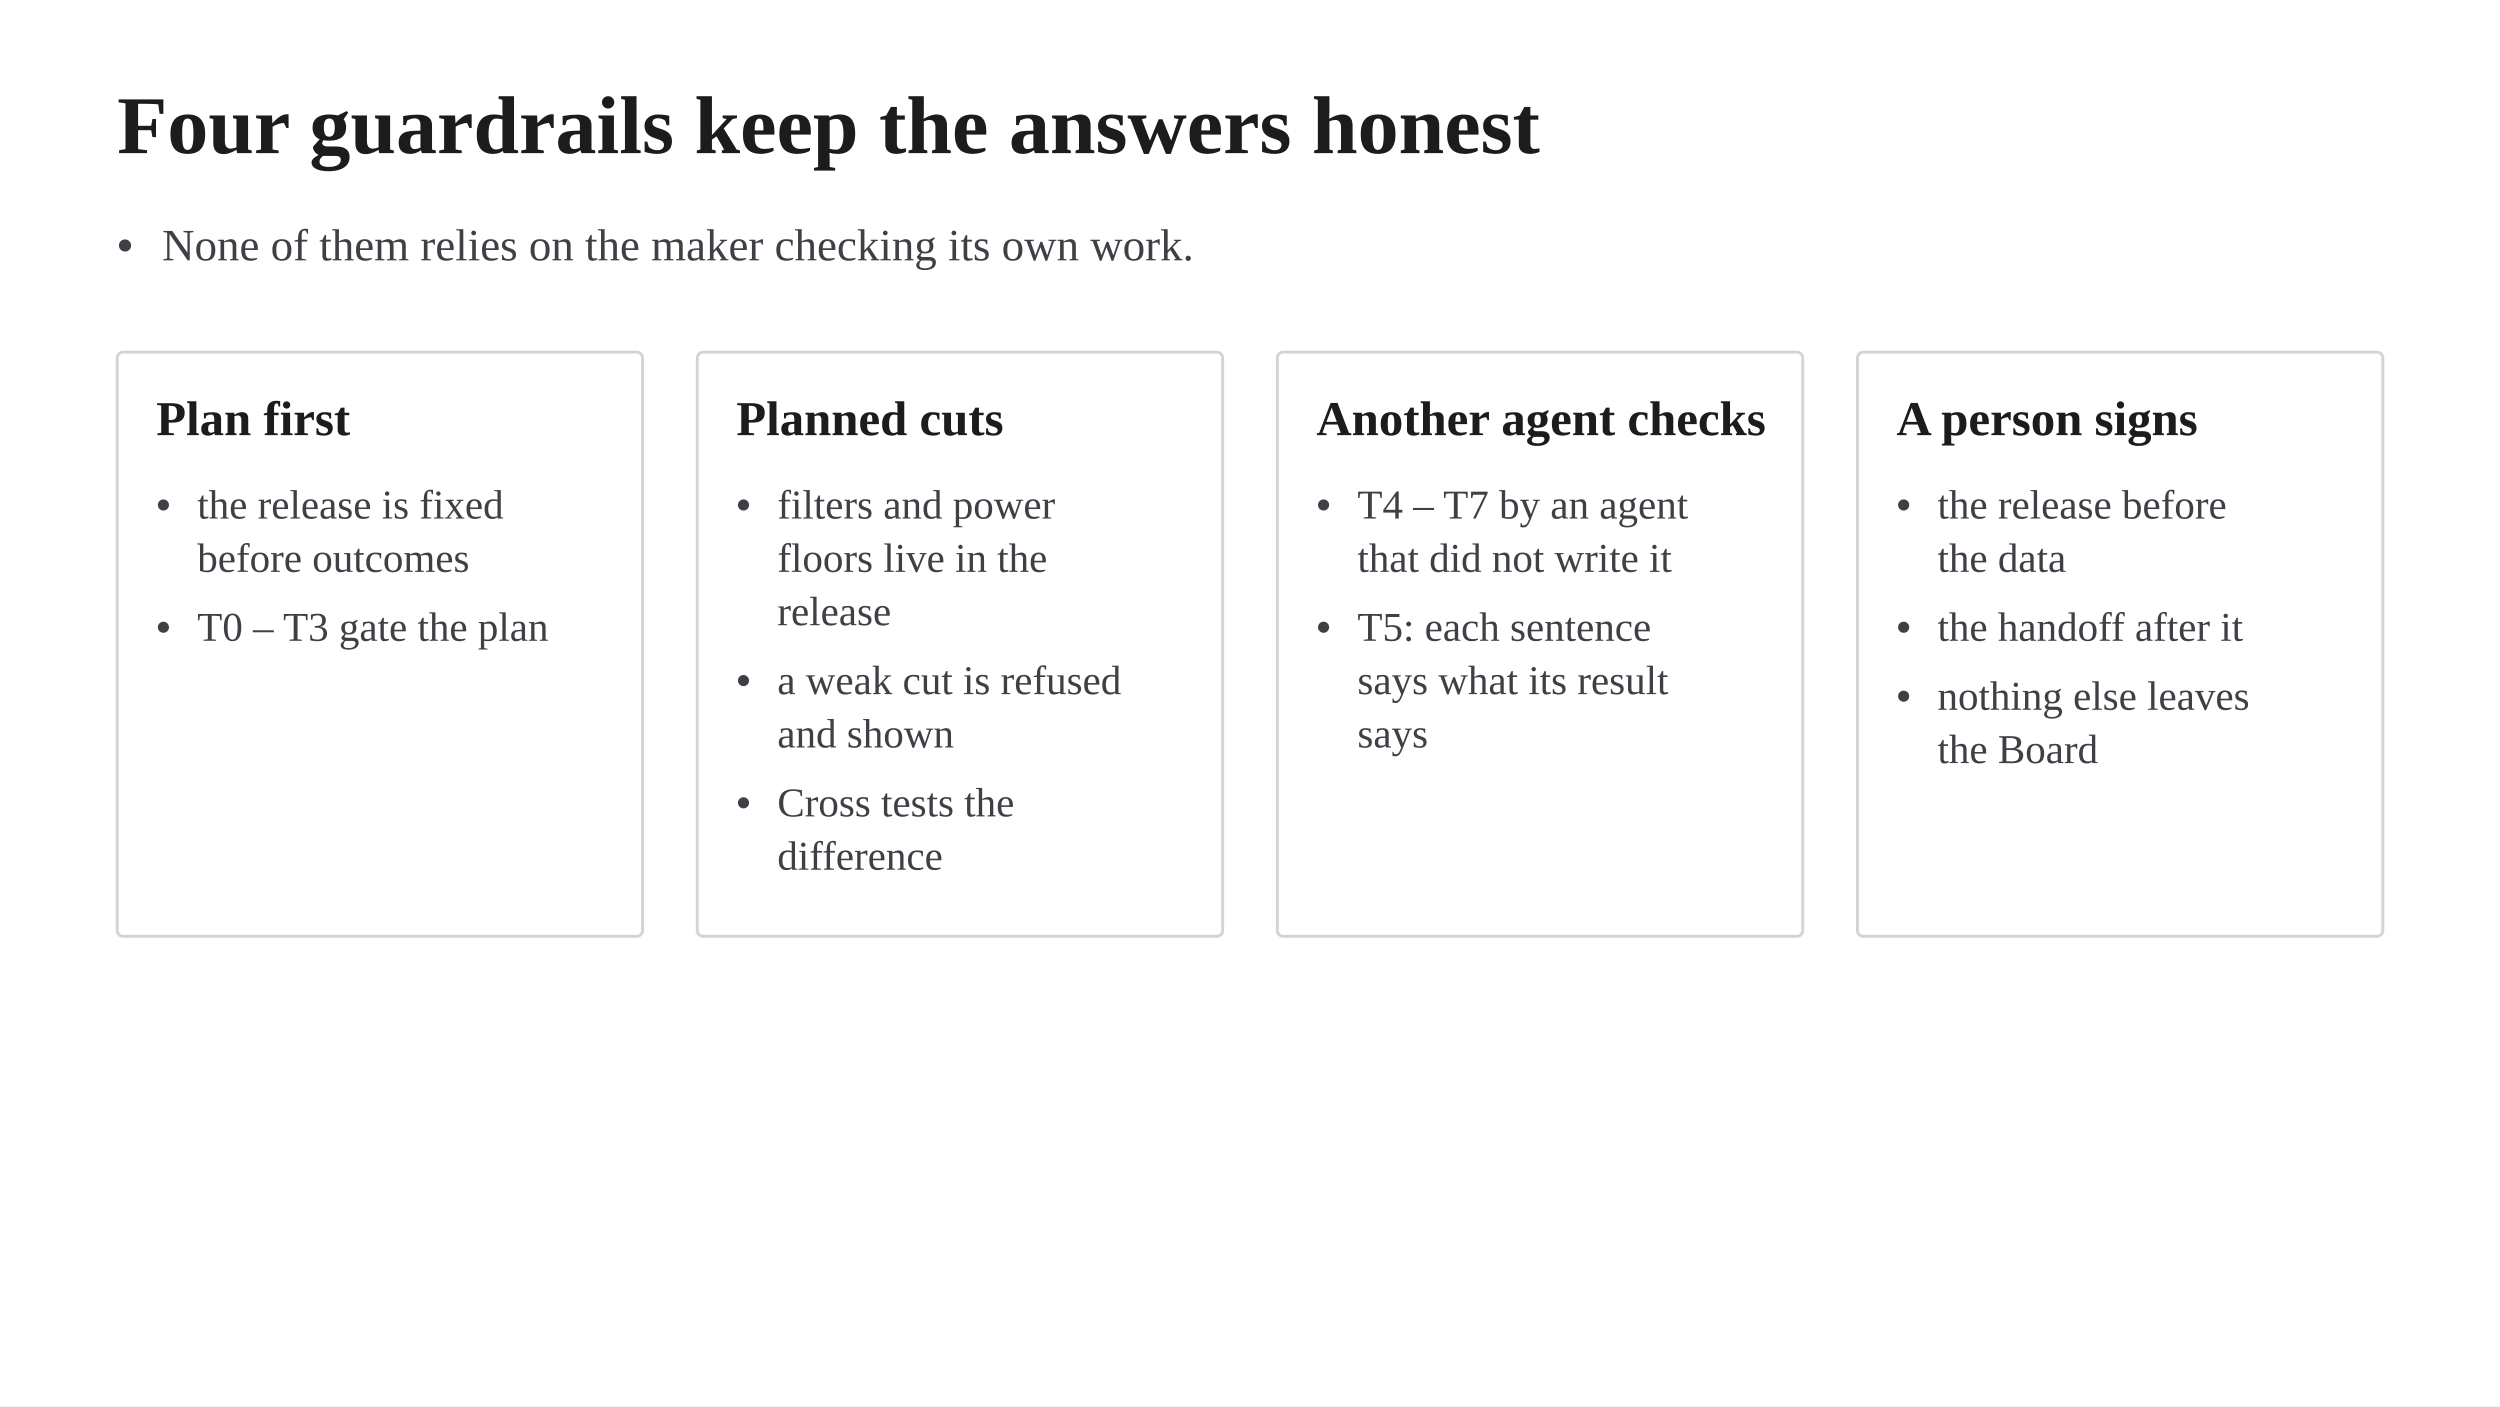
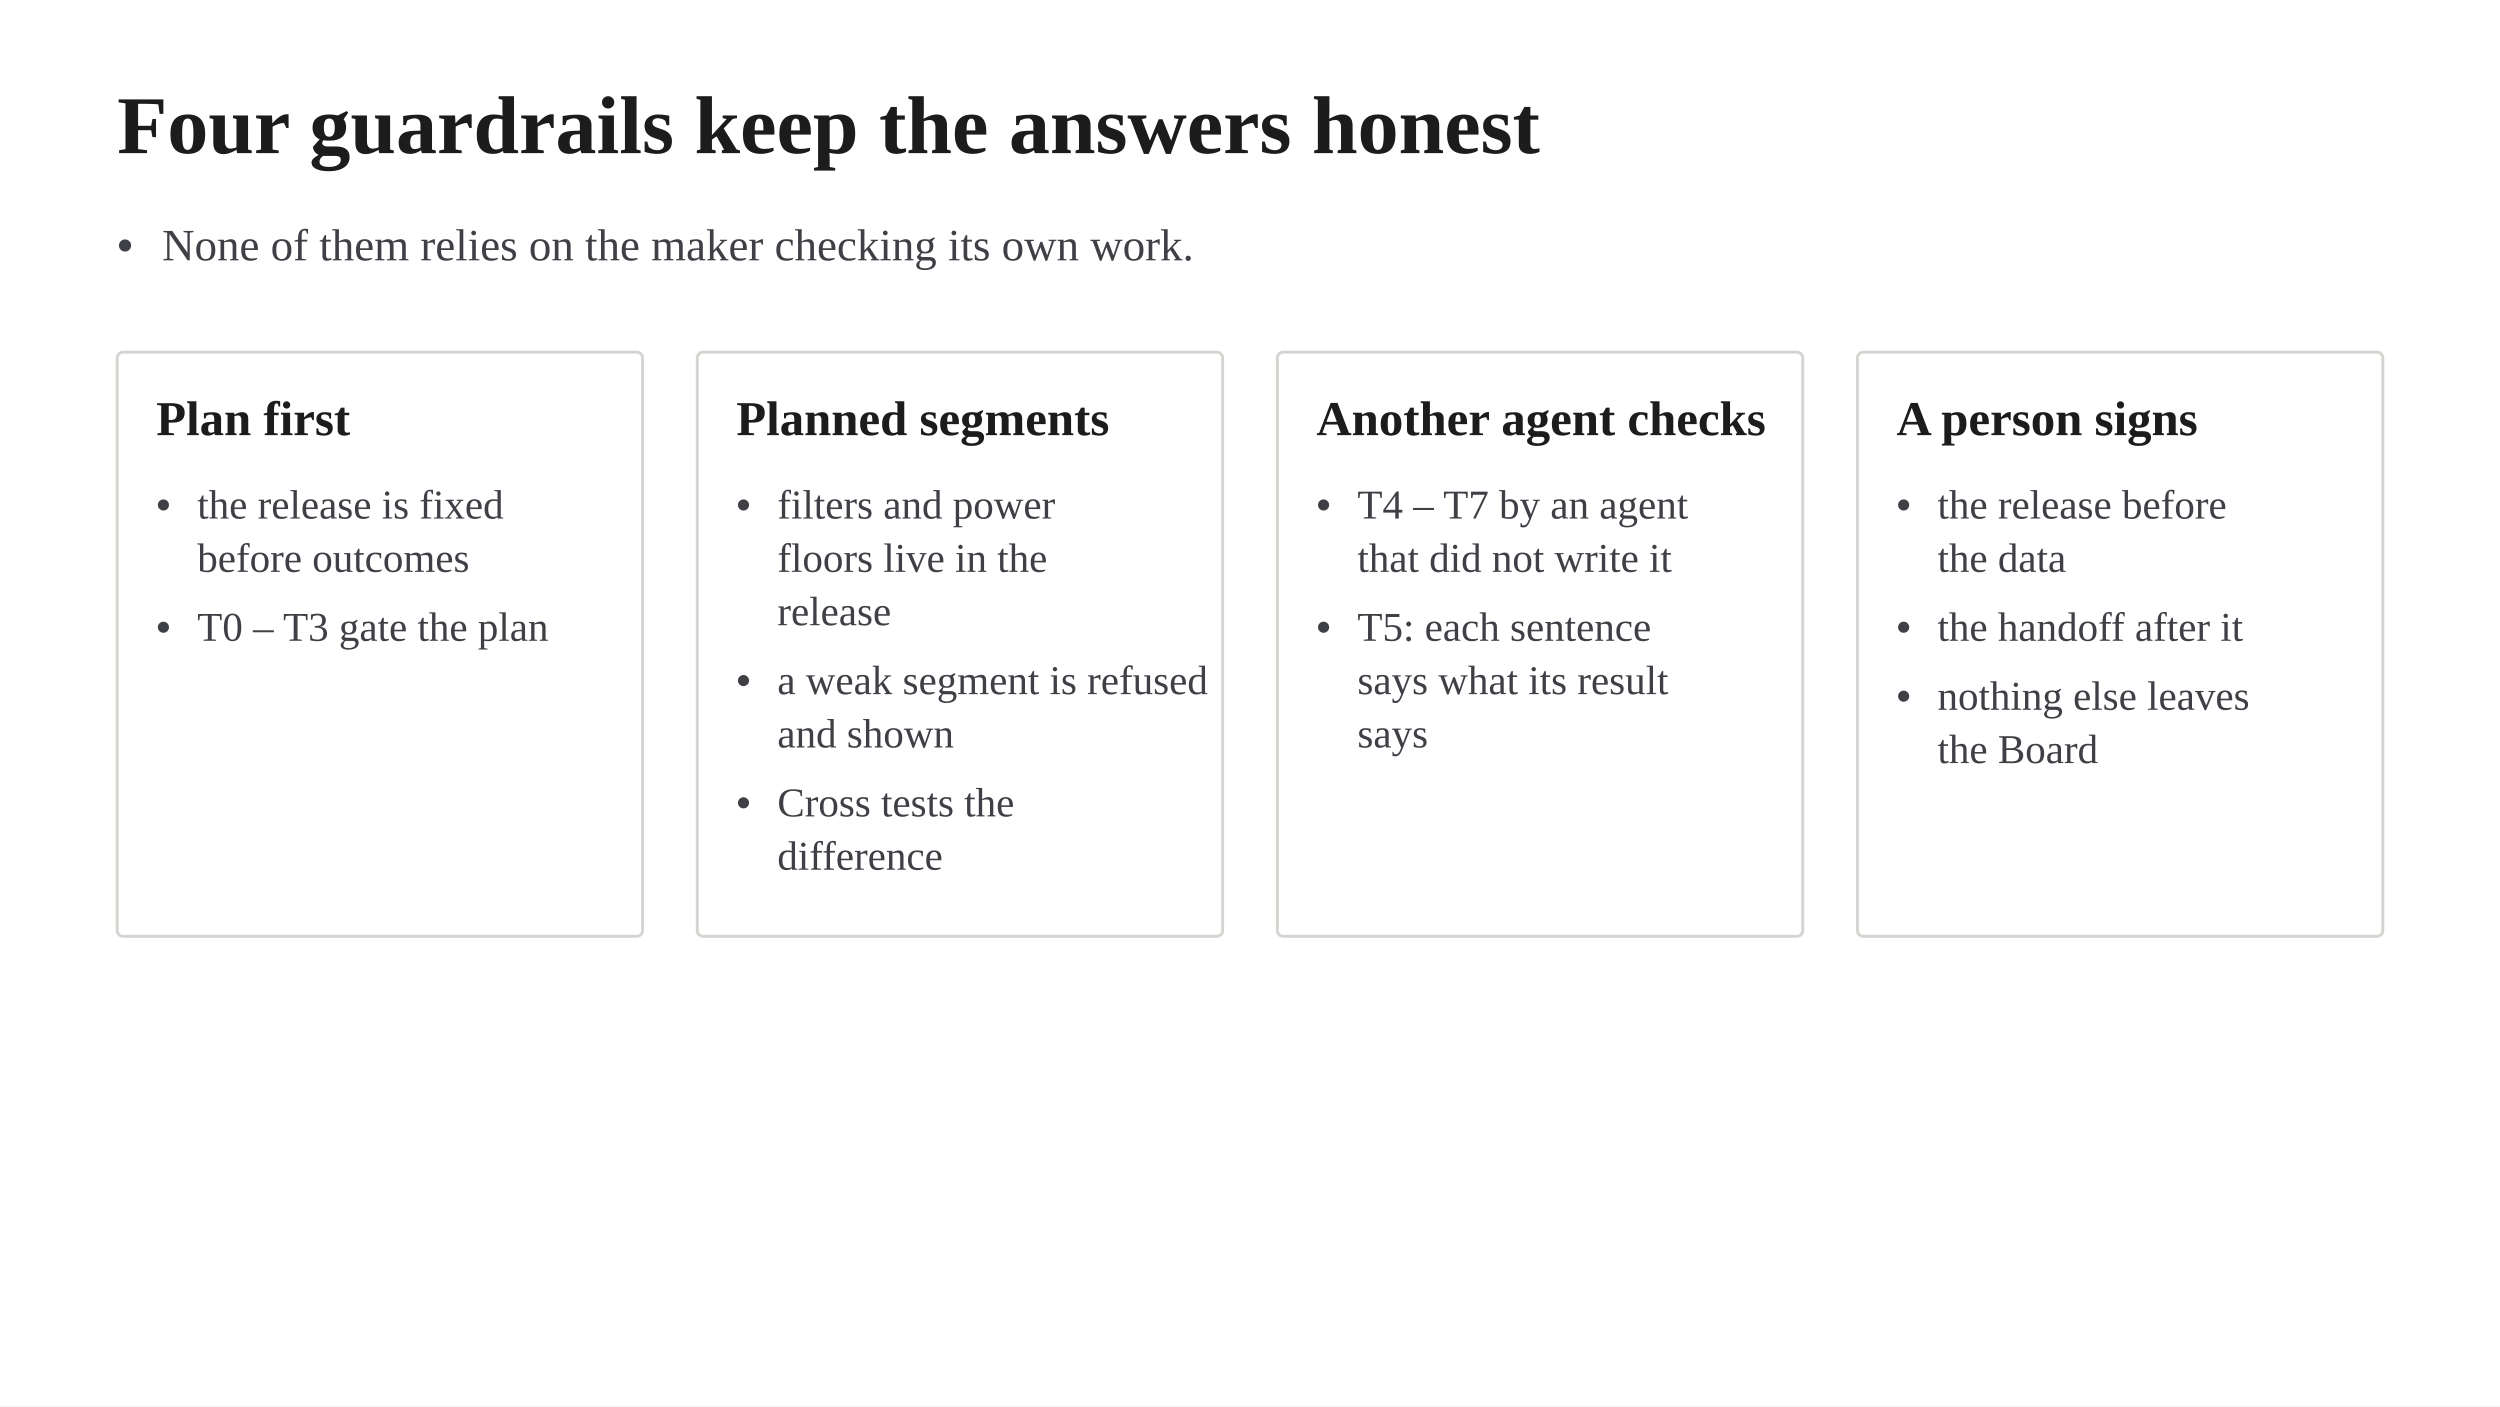
<svg xmlns="http://www.w3.org/2000/svg" width="1280" height="720" viewBox="0 0 1280 720">
  <rect width="1280" height="720" fill="#ffffff" />
  <text x="60.0" y="78.4" font-size="42" fill="#1c1c1c" font-weight="bold" font-family="'Times New Roman', Times, serif" text-anchor="start">Four guardrails keep the answers honest</text>
  <text x="60.0" y="133.3" font-size="23" fill="#3f3f46" font-weight="bold" font-family="'Times New Roman', Times, serif" text-anchor="start">•</text>
  <text x="83.0" y="133.3" font-size="23" fill="#3f3f46" font-weight="normal" font-family="'Times New Roman', Times, serif" text-anchor="start">None of them relies on the maker checking its own work.</text>
  <rect x="60.0" y="180.3" width="269.0" height="299.1" rx="3" fill="none" stroke="#d4d4d0" stroke-width="1.5" />
  <text x="80.0" y="222.8" font-size="25" fill="#1c1c1c" font-weight="bold" font-family="'Times New Roman', Times, serif" text-anchor="start">Plan first</text>
  <text x="80.0" y="265.5" font-size="21" fill="#3f3f46" font-weight="bold" font-family="'Times New Roman', Times, serif" text-anchor="start">•</text>
  <text x="101.0" y="265.5" font-size="21" fill="#3f3f46" font-weight="normal" font-family="'Times New Roman', Times, serif" text-anchor="start">the release is fixed</text>
  <text x="101.0" y="292.8" font-size="21" fill="#3f3f46" font-weight="normal" font-family="'Times New Roman', Times, serif" text-anchor="start">before outcomes</text>
  <text x="80.0" y="328.1" font-size="21" fill="#3f3f46" font-weight="bold" font-family="'Times New Roman', Times, serif" text-anchor="start">•</text>
  <text x="101.0" y="328.1" font-size="21" fill="#3f3f46" font-weight="normal" font-family="'Times New Roman', Times, serif" text-anchor="start">T0 – T3 gate the plan</text>
  <rect x="357.0" y="180.3" width="269.0" height="299.1" rx="3" fill="none" stroke="#d4d4d0" stroke-width="1.5" />
-   <text x="377.0" y="222.8" font-size="25" fill="#1c1c1c" font-weight="bold" font-family="'Times New Roman', Times, serif" text-anchor="start">Planned cuts</text>
+   <text x="377.0" y="222.8" font-size="25" fill="#1c1c1c" font-weight="bold" font-family="'Times New Roman', Times, serif" text-anchor="start">Planned segments</text>
  <text x="377.0" y="265.5" font-size="21" fill="#3f3f46" font-weight="bold" font-family="'Times New Roman', Times, serif" text-anchor="start">•</text>
  <text x="398.0" y="265.5" font-size="21" fill="#3f3f46" font-weight="normal" font-family="'Times New Roman', Times, serif" text-anchor="start">filters and power</text>
  <text x="398.0" y="292.8" font-size="21" fill="#3f3f46" font-weight="normal" font-family="'Times New Roman', Times, serif" text-anchor="start">floors live in the</text>
  <text x="398.0" y="320.1" font-size="21" fill="#3f3f46" font-weight="normal" font-family="'Times New Roman', Times, serif" text-anchor="start">release</text>
  <text x="377.0" y="355.4" font-size="21" fill="#3f3f46" font-weight="bold" font-family="'Times New Roman', Times, serif" text-anchor="start">•</text>
-   <text x="398.0" y="355.4" font-size="21" fill="#3f3f46" font-weight="normal" font-family="'Times New Roman', Times, serif" text-anchor="start">a weak cut is refused</text>
+   <text x="398.0" y="355.4" font-size="21" fill="#3f3f46" font-weight="normal" font-family="'Times New Roman', Times, serif" text-anchor="start">a weak segment is refused</text>
  <text x="398.0" y="382.7" font-size="21" fill="#3f3f46" font-weight="normal" font-family="'Times New Roman', Times, serif" text-anchor="start">and shown</text>
  <text x="377.0" y="418.0" font-size="21" fill="#3f3f46" font-weight="bold" font-family="'Times New Roman', Times, serif" text-anchor="start">•</text>
  <text x="398.0" y="418.0" font-size="21" fill="#3f3f46" font-weight="normal" font-family="'Times New Roman', Times, serif" text-anchor="start">Cross tests the</text>
  <text x="398.0" y="445.3" font-size="21" fill="#3f3f46" font-weight="normal" font-family="'Times New Roman', Times, serif" text-anchor="start">difference</text>
  <rect x="654.0" y="180.3" width="269.0" height="299.1" rx="3" fill="none" stroke="#d4d4d0" stroke-width="1.5" />
  <text x="674.0" y="222.8" font-size="25" fill="#1c1c1c" font-weight="bold" font-family="'Times New Roman', Times, serif" text-anchor="start">Another agent checks</text>
  <text x="674.0" y="265.5" font-size="21" fill="#3f3f46" font-weight="bold" font-family="'Times New Roman', Times, serif" text-anchor="start">•</text>
  <text x="695.0" y="265.5" font-size="21" fill="#3f3f46" font-weight="normal" font-family="'Times New Roman', Times, serif" text-anchor="start">T4 – T7 by an agent</text>
  <text x="695.0" y="292.8" font-size="21" fill="#3f3f46" font-weight="normal" font-family="'Times New Roman', Times, serif" text-anchor="start">that did not write it</text>
  <text x="674.0" y="328.1" font-size="21" fill="#3f3f46" font-weight="bold" font-family="'Times New Roman', Times, serif" text-anchor="start">•</text>
  <text x="695.0" y="328.1" font-size="21" fill="#3f3f46" font-weight="normal" font-family="'Times New Roman', Times, serif" text-anchor="start">T5: each sentence</text>
  <text x="695.0" y="355.4" font-size="21" fill="#3f3f46" font-weight="normal" font-family="'Times New Roman', Times, serif" text-anchor="start">says what its result</text>
  <text x="695.0" y="382.7" font-size="21" fill="#3f3f46" font-weight="normal" font-family="'Times New Roman', Times, serif" text-anchor="start">says</text>
  <rect x="951.0" y="180.3" width="269.0" height="299.1" rx="3" fill="none" stroke="#d4d4d0" stroke-width="1.5" />
  <text x="971.0" y="222.8" font-size="25" fill="#1c1c1c" font-weight="bold" font-family="'Times New Roman', Times, serif" text-anchor="start">A person signs</text>
  <text x="971.0" y="265.5" font-size="21" fill="#3f3f46" font-weight="bold" font-family="'Times New Roman', Times, serif" text-anchor="start">•</text>
  <text x="992.0" y="265.5" font-size="21" fill="#3f3f46" font-weight="normal" font-family="'Times New Roman', Times, serif" text-anchor="start">the release before</text>
  <text x="992.0" y="292.8" font-size="21" fill="#3f3f46" font-weight="normal" font-family="'Times New Roman', Times, serif" text-anchor="start">the data</text>
  <text x="971.0" y="328.1" font-size="21" fill="#3f3f46" font-weight="bold" font-family="'Times New Roman', Times, serif" text-anchor="start">•</text>
  <text x="992.0" y="328.1" font-size="21" fill="#3f3f46" font-weight="normal" font-family="'Times New Roman', Times, serif" text-anchor="start">the handoff after it</text>
  <text x="971.0" y="363.4" font-size="21" fill="#3f3f46" font-weight="bold" font-family="'Times New Roman', Times, serif" text-anchor="start">•</text>
  <text x="992.0" y="363.4" font-size="21" fill="#3f3f46" font-weight="normal" font-family="'Times New Roman', Times, serif" text-anchor="start">nothing else leaves</text>
  <text x="992.0" y="390.7" font-size="21" fill="#3f3f46" font-weight="normal" font-family="'Times New Roman', Times, serif" text-anchor="start">the Board</text>
</svg>
